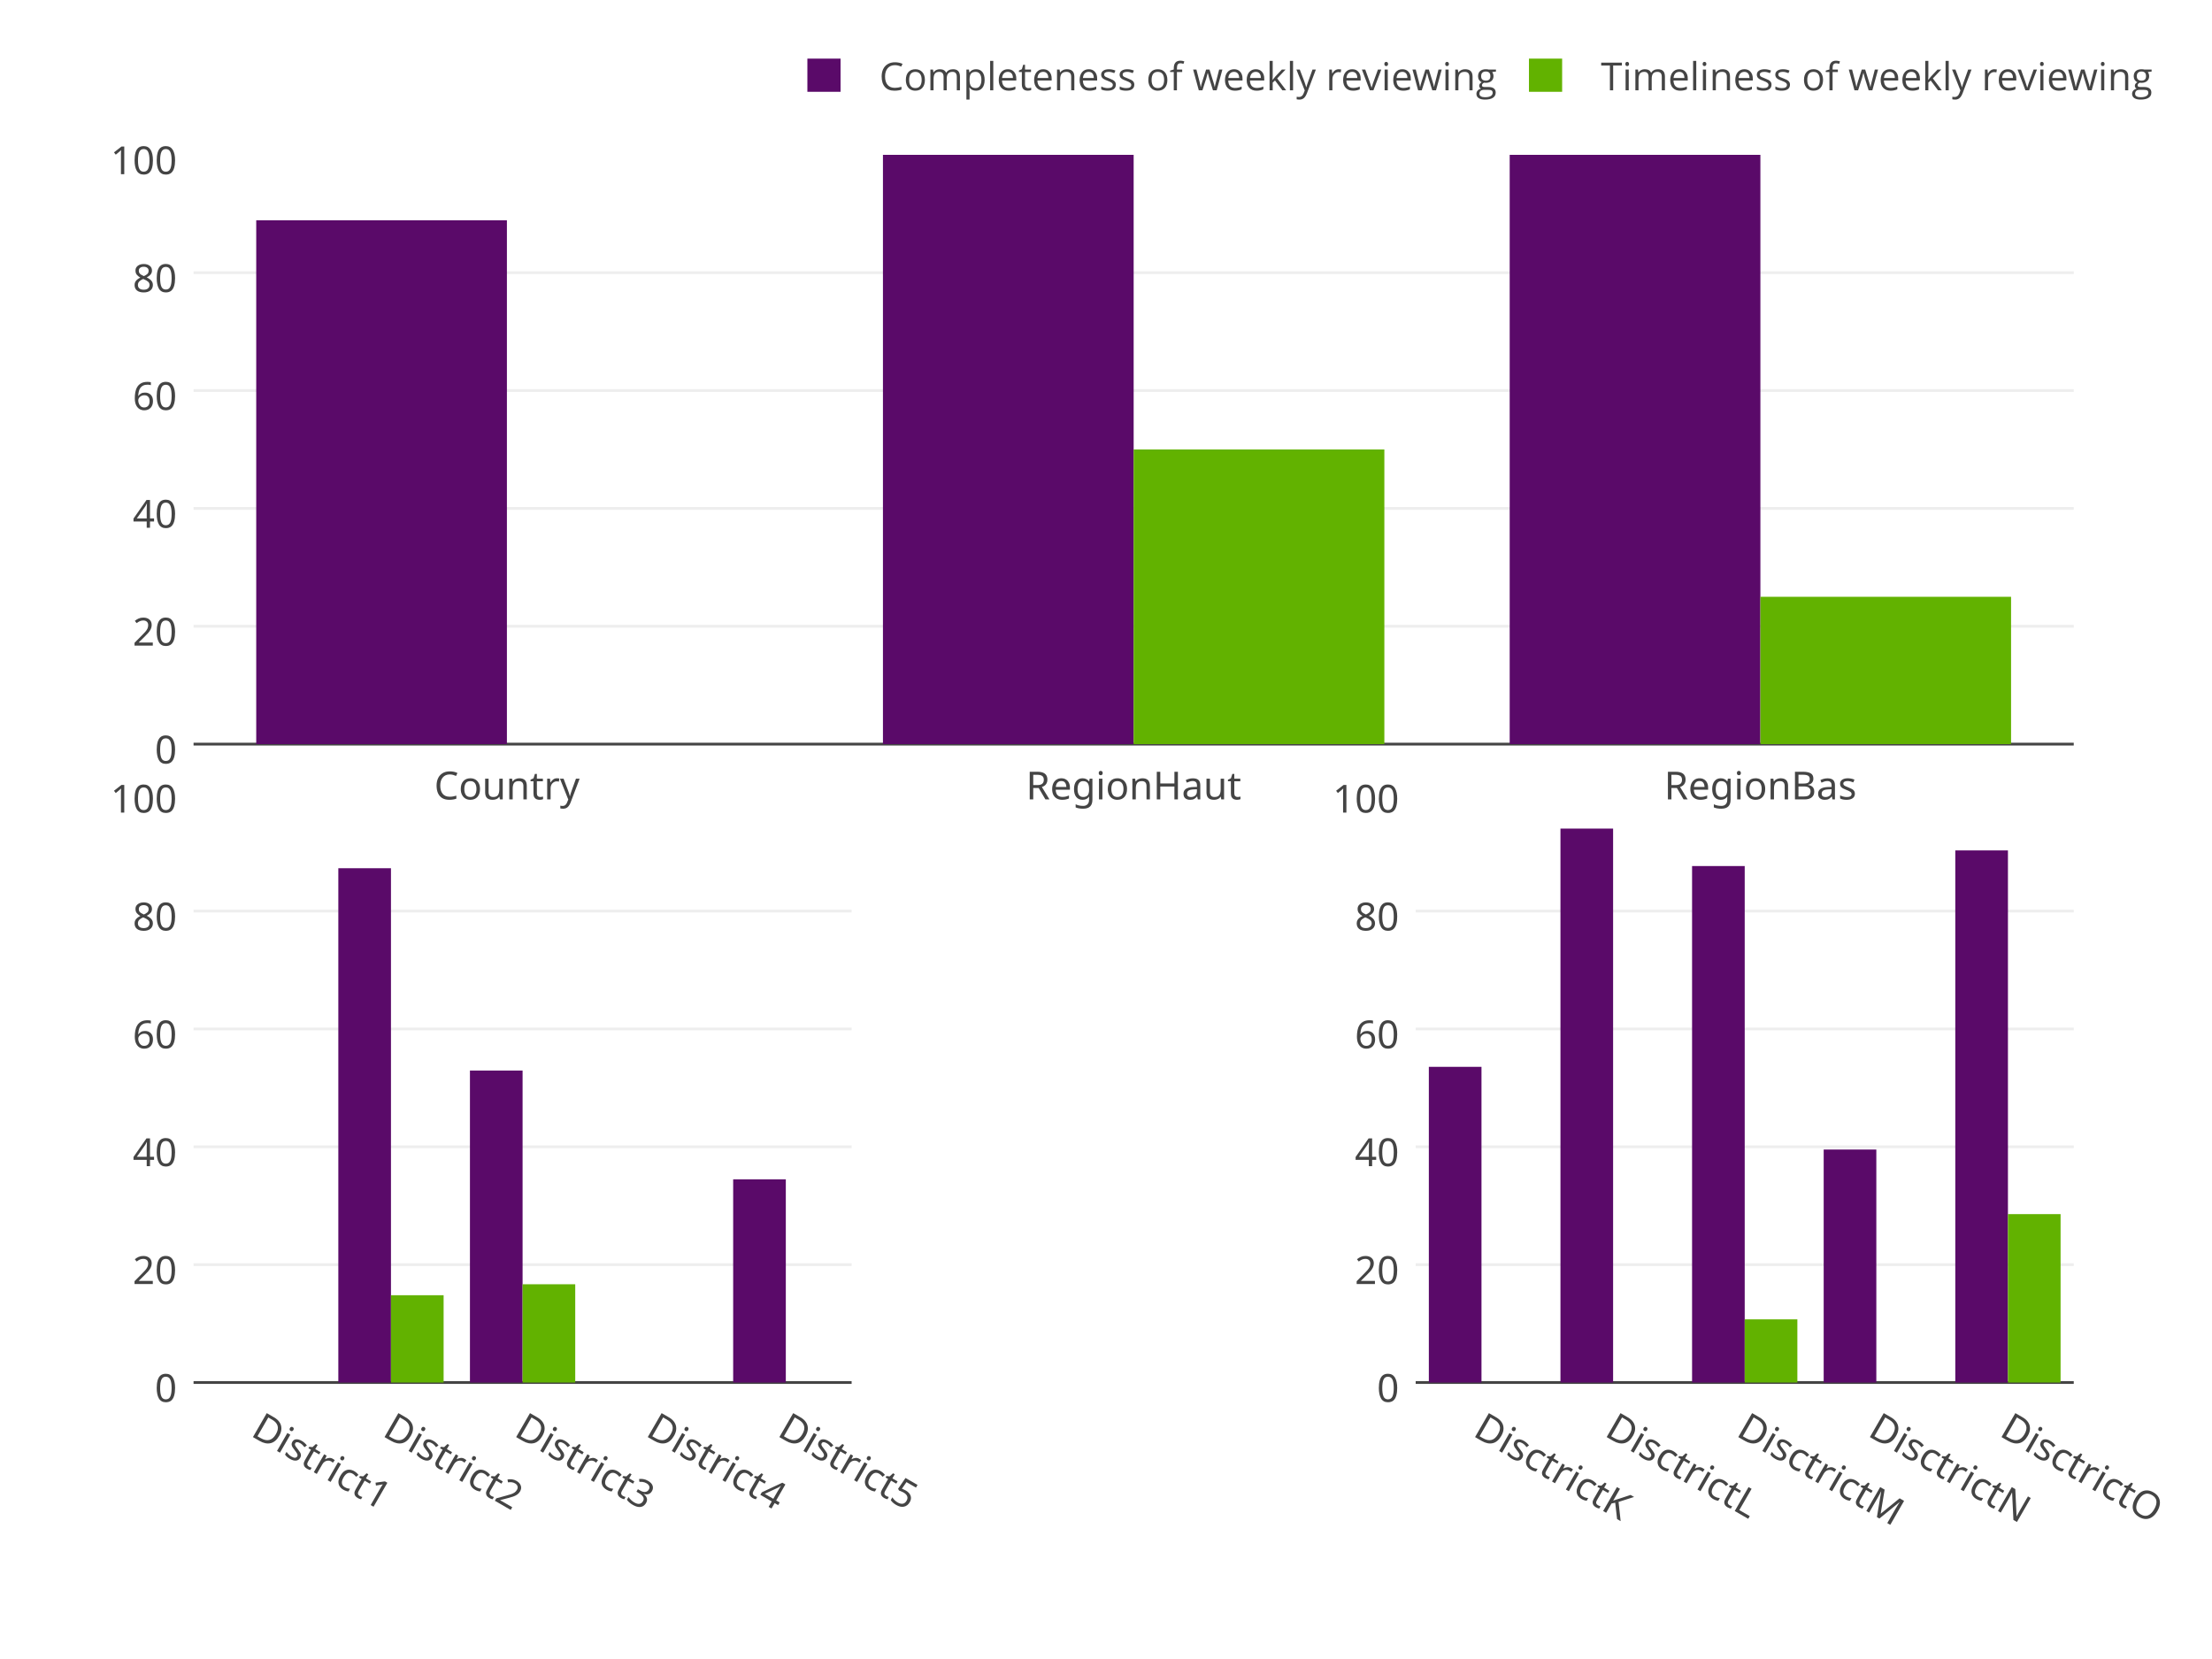
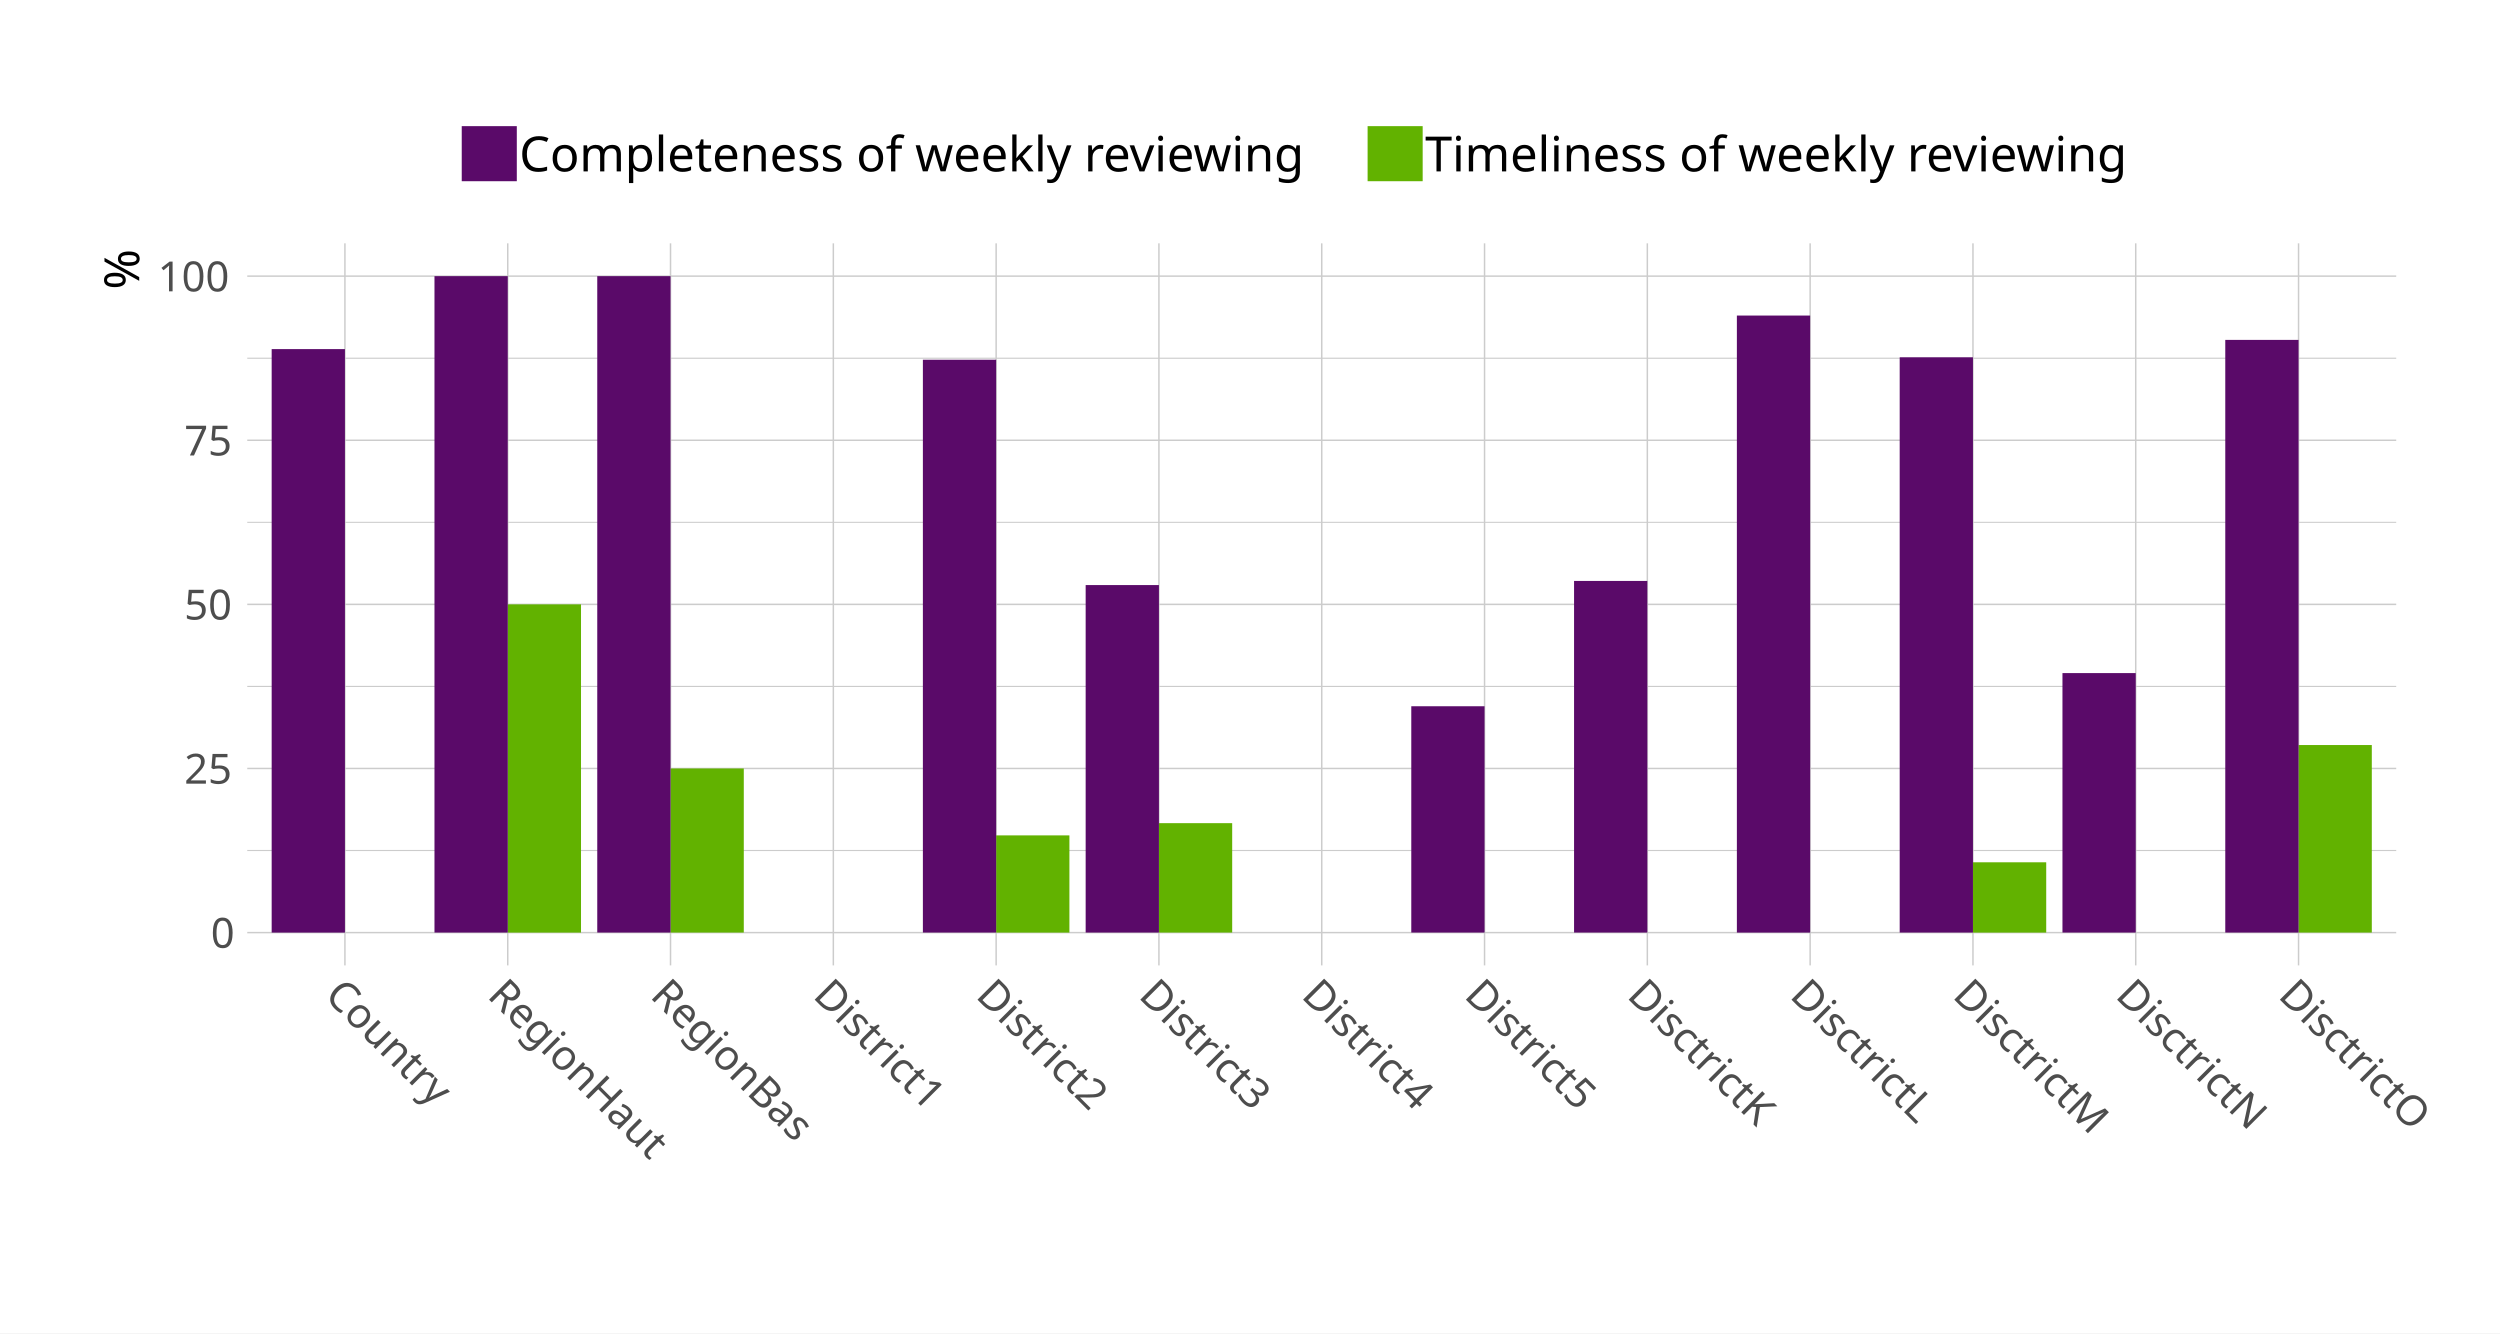
- <svg xmlns="http://www.w3.org/2000/svg" class="main-svg" width="800" height="600" style="">
-   <rect x="0" y="0" width="800" height="600" style="fill: rgb(255, 255, 255); fill-opacity: 1;" />
-   <defs id="defs-6681fc">
-     <g class="gradients" />
-     <g class="clips">
-       <clipPath class="axesclip" id="clip6681fcx">
-         <rect x="70" y="0" width="680" height="600" />
-       </clipPath>
-       <clipPath class="axesclip" id="clip6681fcy">
-         <rect x="0" y="56" width="800" height="213.12" />
-       </clipPath>
-       <clipPath class="axesclip" id="clip6681fcxy">
-         <rect x="70" y="56" width="680" height="213.12" />
-       </clipPath>
-       <clipPath class="axesclip" id="clip6681fcy2">
-         <rect x="0" y="286.88" width="800" height="213.12" />
-       </clipPath>
-       <clipPath class="axesclip" id="clip6681fcxy2">
-         <rect x="70" y="286.88" width="680" height="213.12" />
-       </clipPath>
-       <clipPath class="axesclip" id="clip6681fcy3">
-         <rect x="0" y="286.88" width="800" height="213.12" />
-       </clipPath>
-       <clipPath class="axesclip" id="clip6681fcxy3">
-         <rect x="70" y="286.88" width="680" height="213.12" />
-       </clipPath>
-       <clipPath class="axesclip" id="clip6681fcx2">
-         <rect x="70" y="0" width="238" height="600" />
-       </clipPath>
-       <clipPath class="axesclip" id="clip6681fcx2y">
-         <rect x="70" y="56" width="238" height="213.12" />
-       </clipPath>
-       <clipPath class="axesclip" id="clip6681fcx2y2">
-         <rect x="70" y="286.88" width="238" height="213.12" />
-       </clipPath>
-       <clipPath class="axesclip" id="clip6681fcx2y3">
-         <rect x="70" y="286.88" width="238" height="213.12" />
-       </clipPath>
-       <clipPath class="axesclip" id="clip6681fcx3">
-         <rect x="512" y="0" width="238" height="600" />
-       </clipPath>
-       <clipPath class="axesclip" id="clip6681fcx3y">
-         <rect x="512" y="56" width="238" height="213.12" />
-       </clipPath>
-       <clipPath class="axesclip" id="clip6681fcx3y2">
-         <rect x="512" y="286.88" width="238" height="213.12" />
-       </clipPath>
-       <clipPath class="axesclip" id="clip6681fcx3y3">
-         <rect x="512" y="286.88" width="238" height="213.12" />
-       </clipPath>
-       <clipPath class="plotclip" id="clip6681fcxyplot">
-         <rect width="680" height="213.12" />
-       </clipPath>
-       <clipPath class="plotclip" id="clip6681fcx2y3plot">
-         <rect width="238" height="213.12" />
-       </clipPath>
-       <clipPath class="plotclip" id="clip6681fcx3y2plot">
-         <rect width="238" height="213.12" />
-       </clipPath>
-     </g>
+ <svg xmlns="http://www.w3.org/2000/svg" viewBox="0 0 720.00 384.00">
+   <defs>
+     <style type="text/css">
+     line, polyline, path, rect, circle {
+       fill: none;
+       stroke: #000000;
+       stroke-linecap: round;
+       stroke-linejoin: round;
+       stroke-miterlimit: 10.00;
+     }
+   </style>
  </defs>
-   <g class="bglayer">
-     <rect class="bg" x="66" y="52" width="688" height="221.12" style="fill: rgb(255, 255, 255); fill-opacity: 1; stroke-width: 0;" />
-     <rect class="bg" x="66" y="282.88" width="246" height="221.12" style="fill: rgb(255, 255, 255); fill-opacity: 1; stroke-width: 0;" />
-     <rect class="bg" x="508" y="282.88" width="246" height="221.12" style="fill: rgb(255, 255, 255); fill-opacity: 1; stroke-width: 0;" />
-   </g>
-   <g class="layer-below">
-     <g class="imagelayer" />
-     <g class="shapelayer" />
-   </g>
-   <g class="cartesianlayer">
-     <g class="subplot xy">
-       <g class="layer-subplot">
-         <g class="shapelayer" />
-         <g class="imagelayer" />
-       </g>
-       <g class="gridlayer" transform="translate(70,56)">
-         <path class="ygrid crisp" d="M0,0h680" transform="translate(0,170.5)" style="stroke: rgb(238, 238, 238); stroke-opacity: 1; stroke-width: 1px;" />
-         <path class="ygrid crisp" d="M0,0h680" transform="translate(0,127.87)" style="stroke: rgb(238, 238, 238); stroke-opacity: 1; stroke-width: 1px;" />
-         <path class="ygrid crisp" d="M0,0h680" transform="translate(0,85.25)" style="stroke: rgb(238, 238, 238); stroke-opacity: 1; stroke-width: 1px;" />
-         <path class="ygrid crisp" d="M0,0h680" transform="translate(0,42.62)" style="stroke: rgb(238, 238, 238); stroke-opacity: 1; stroke-width: 1px;" />
-       </g>
-       <g class="overgrid" />
-       <g class="zerolinelayer" transform="translate(70,56)">
-         <path class="yzl zl crisp" d="M0,0h680" transform="translate(0,213.12)" style="stroke: rgb(68, 68, 68); stroke-opacity: 1; stroke-width: 1px;" />
-       </g>
-       <g class="overzero" />
-       <g class="plot" transform="translate(70, 56)" clip-path="url(#clip6681fcxyplot)">
-         <g class="imagelayer" />
-         <g class="maplayer" />
-         <g class="barlayer">
-           <g class="trace bars" style="opacity: 1;">
-             <g class="points">
-               <g class="point">
-                 <path d="M22.67,213.12V23.68H113.33V213.12Z" style="stroke-width: 0px; fill: rgb(90, 10, 105); fill-opacity: 1;" />
-               </g>
-               <g class="point">
-                 <path d="M249.33,213.12V0H340V213.12Z" style="stroke-width: 0px; fill: rgb(90, 10, 105); fill-opacity: 1;" />
-               </g>
-               <g class="point">
-                 <path d="M476,213.12V0H566.67V213.12Z" style="stroke-width: 0px; fill: rgb(90, 10, 105); fill-opacity: 1;" />
-               </g>
-             </g>
-           </g>
-           <g class="trace bars" style="opacity: 1;">
-             <g class="points">
-               <g class="point">
-                 <path d="M340,213.12V106.56H430.67V213.12Z" style="stroke-width: 0px; fill: rgb(98, 178, 0); fill-opacity: 1;" />
-               </g>
-               <g class="point">
-                 <path d="M566.67,213.12V159.84H657.33V213.12Z" style="stroke-width: 0px; fill: rgb(98, 178, 0); fill-opacity: 1;" />
-               </g>
-             </g>
-           </g>
-         </g>
-         <g class="carpetlayer" />
-         <g class="boxlayer" />
-         <g class="scatterlayer" />
-       </g>
-       <g class="overplot" />
-       <path class="xlines crisp" transform="translate(70,56)" d="M-5,217.62h690" style="fill: none; stroke-width: 1px; stroke: rgb(0, 0, 0); stroke-opacity: 0;" />
-       <path class="ylines crisp" transform="translate(70,56)" d="M-4.5,-5v222.12" stroke-width="1px" style="fill: none; stroke: rgb(0, 0, 0); stroke-opacity: 0;" />
-       <g class="overlines" />
-       <g class="xaxislayer" transform="translate(70,56)">
-         <g class="xtick" data-bb="180">
-           <text text-anchor="middle" x="0" y="233.12" transform="translate(113.33,0)" style="font-family: 'sans serif'; font-size: 14px; fill: rgb(68, 68, 68); fill-opacity: 1; visibility: visible; white-space: pre;" data-bb="176">Country</text>
-         </g>
-         <g class="xtick" data-bb="181">
-           <text text-anchor="middle" x="0" y="233.12" transform="translate(340,0)" style="font-family: 'sans serif'; font-size: 14px; fill: rgb(68, 68, 68); fill-opacity: 1; visibility: visible; white-space: pre;" data-bb="177">RegionHaut</text>
-         </g>
-         <g class="xtick" data-bb="182">
-           <text text-anchor="middle" x="0" y="233.12" transform="translate(566.67,0)" style="font-family: 'sans serif'; font-size: 14px; fill: rgb(68, 68, 68); fill-opacity: 1; visibility: visible; white-space: pre;" data-bb="178">RegionBas</text>
-         </g>
-       </g>
-       <g class="yaxislayer" transform="translate(70,56)">
-         <g class="ytick" data-bb="206">
-           <text text-anchor="end" x="-6" y="7" transform="translate(0,213.12)" style="font-family: 'sans serif'; font-size: 14px; fill: rgb(68, 68, 68); fill-opacity: 1; visibility: visible; white-space: pre;">0</text>
-         </g>
-         <g class="ytick" data-bb="207">
-           <text text-anchor="end" x="-6" y="7" transform="translate(0,170.5)" style="font-family: 'sans serif'; font-size: 14px; fill: rgb(68, 68, 68); fill-opacity: 1; visibility: visible; white-space: pre;">20</text>
-         </g>
-         <g class="ytick" data-bb="208">
-           <text text-anchor="end" x="-6" y="7" transform="translate(0,127.87)" style="font-family: 'sans serif'; font-size: 14px; fill: rgb(68, 68, 68); fill-opacity: 1; visibility: visible; white-space: pre;">40</text>
-         </g>
-         <g class="ytick" data-bb="209">
-           <text text-anchor="end" x="-6" y="7" transform="translate(0,85.25)" style="font-family: 'sans serif'; font-size: 14px; fill: rgb(68, 68, 68); fill-opacity: 1; visibility: visible; white-space: pre;">60</text>
-         </g>
-         <g class="ytick" data-bb="210">
-           <text text-anchor="end" x="-6" y="7" transform="translate(0,42.62)" style="font-family: 'sans serif'; font-size: 14px; fill: rgb(68, 68, 68); fill-opacity: 1; visibility: visible; white-space: pre;">80</text>
-         </g>
-         <g class="ytick" data-bb="211">
-           <text text-anchor="end" x="-6" y="7" transform="translate(0,0)" style="font-family: 'sans serif'; font-size: 14px; fill: rgb(68, 68, 68); fill-opacity: 1; visibility: visible; white-space: pre;">100</text>
-         </g>
-       </g>
-       <g class="overaxes" />
-     </g>
-     <g class="subplot x2y3">
-       <g class="layer-subplot">
-         <g class="shapelayer" />
-         <g class="imagelayer" />
-       </g>
-       <g class="gridlayer" transform="translate(70,286.88)">
-         <path class="y3grid crisp" d="M0,0h238" transform="translate(0,170.5)" style="stroke: rgb(238, 238, 238); stroke-opacity: 1; stroke-width: 1px;" />
-         <path class="y3grid crisp" d="M0,0h238" transform="translate(0,127.87)" style="stroke: rgb(238, 238, 238); stroke-opacity: 1; stroke-width: 1px;" />
-         <path class="y3grid crisp" d="M0,0h238" transform="translate(0,85.25)" style="stroke: rgb(238, 238, 238); stroke-opacity: 1; stroke-width: 1px;" />
-         <path class="y3grid crisp" d="M0,0h238" transform="translate(0,42.62)" style="stroke: rgb(238, 238, 238); stroke-opacity: 1; stroke-width: 1px;" />
-       </g>
-       <g class="overgrid" />
-       <g class="zerolinelayer" transform="translate(70,286.88)">
-         <path class="y3zl zl crisp" d="M0,0h238" transform="translate(0,213.12)" style="stroke: rgb(68, 68, 68); stroke-opacity: 1; stroke-width: 1px;" />
-       </g>
-       <g class="overzero" />
-       <g class="plot" transform="translate(70, 286.88)" clip-path="url(#clip6681fcx2y3plot)">
-         <g class="imagelayer" />
-         <g class="maplayer" />
-         <g class="barlayer">
-           <g class="trace bars" style="opacity: 1;">
-             <g class="points">
-               <g class="point">
-                 <path d="M52.36,213.12V27.13H71.4V213.12Z" style="stroke-width: 0px; fill: rgb(90, 10, 105); fill-opacity: 1;" />
-               </g>
-               <g class="point">
-                 <path d="M99.96,213.12V100.29H119V213.12Z" style="stroke-width: 0px; fill: rgb(90, 10, 105); fill-opacity: 1;" />
-               </g>
-               <g class="point">
-                 <path d="M195.16,213.12V139.64H214.2V213.12Z" style="stroke-width: 0px; fill: rgb(90, 10, 105); fill-opacity: 1;" />
-               </g>
-             </g>
-           </g>
-           <g class="trace bars" style="opacity: 1;">
-             <g class="points">
-               <g class="point">
-                 <path d="M71.4,213.12V181.56H90.44V213.12Z" style="stroke-width: 0px; fill: rgb(98, 178, 0); fill-opacity: 1;" />
-               </g>
-               <g class="point">
-                 <path d="M119,213.12V177.59H138.04V213.12Z" style="stroke-width: 0px; fill: rgb(98, 178, 0); fill-opacity: 1;" />
-               </g>
-             </g>
-           </g>
-         </g>
-         <g class="carpetlayer" />
-         <g class="boxlayer" />
-         <g class="scatterlayer" />
-       </g>
-       <g class="overplot" />
-       <path class="xlines crisp" transform="translate(70,286.88)" d="M-5,217.62h248" style="fill: none; stroke-width: 1px; stroke: rgb(0, 0, 0); stroke-opacity: 0;" />
-       <path class="ylines crisp" transform="translate(70,286.88)" d="M-4.5,-5v222.12" stroke-width="1px" style="fill: none; stroke: rgb(0, 0, 0); stroke-opacity: 0;" />
-       <g class="overlines" />
-       <g class="xaxislayer" transform="translate(70,286.88)">
-         <g class="x2tick" data-bb="189">
-           <text text-anchor="start" x="0" y="233.12" transform="translate(23.8,0) rotate(30,0,226.12)" style="font-family: 'sans serif'; font-size: 14px; fill: rgb(68, 68, 68); fill-opacity: 1; visibility: visible; white-space: pre;" data-bb="183">District1</text>
-         </g>
-         <g class="x2tick" data-bb="190">
-           <text text-anchor="start" x="0" y="233.12" transform="translate(71.4,0) rotate(30,0,226.12)" style="font-family: 'sans serif'; font-size: 14px; fill: rgb(68, 68, 68); fill-opacity: 1; visibility: visible; white-space: pre;" data-bb="184">District2</text>
-         </g>
-         <g class="x2tick" data-bb="191">
-           <text text-anchor="start" x="0" y="233.12" transform="translate(119,0) rotate(30,0,226.12)" style="font-family: 'sans serif'; font-size: 14px; fill: rgb(68, 68, 68); fill-opacity: 1; visibility: visible; white-space: pre;" data-bb="185">District3</text>
-         </g>
-         <g class="x2tick" data-bb="192">
-           <text text-anchor="start" x="0" y="233.12" transform="translate(166.6,0) rotate(30,0,226.12)" style="font-family: 'sans serif'; font-size: 14px; fill: rgb(68, 68, 68); fill-opacity: 1; visibility: visible; white-space: pre;" data-bb="186">District4</text>
-         </g>
-         <g class="x2tick" data-bb="193">
-           <text text-anchor="start" x="0" y="233.12" transform="translate(214.2,0) rotate(30,0,226.12)" style="font-family: 'sans serif'; font-size: 14px; fill: rgb(68, 68, 68); fill-opacity: 1; visibility: visible; white-space: pre;" data-bb="187">District5</text>
-         </g>
-       </g>
-       <g class="yaxislayer" transform="translate(70,286.88)">
-         <g class="y3tick" data-bb="220">
-           <text text-anchor="end" x="-6" y="7" transform="translate(0,213.12)" style="font-family: 'sans serif'; font-size: 14px; fill: rgb(68, 68, 68); fill-opacity: 1; visibility: visible; white-space: pre;">0</text>
-         </g>
-         <g class="y3tick" data-bb="221">
-           <text text-anchor="end" x="-6" y="7" transform="translate(0,170.5)" style="font-family: 'sans serif'; font-size: 14px; fill: rgb(68, 68, 68); fill-opacity: 1; visibility: visible; white-space: pre;">20</text>
-         </g>
-         <g class="y3tick" data-bb="222">
-           <text text-anchor="end" x="-6" y="7" transform="translate(0,127.87)" style="font-family: 'sans serif'; font-size: 14px; fill: rgb(68, 68, 68); fill-opacity: 1; visibility: visible; white-space: pre;">40</text>
-         </g>
-         <g class="y3tick" data-bb="223">
-           <text text-anchor="end" x="-6" y="7" transform="translate(0,85.25)" style="font-family: 'sans serif'; font-size: 14px; fill: rgb(68, 68, 68); fill-opacity: 1; visibility: visible; white-space: pre;">60</text>
-         </g>
-         <g class="y3tick" data-bb="224">
-           <text text-anchor="end" x="-6" y="7" transform="translate(0,42.62)" style="font-family: 'sans serif'; font-size: 14px; fill: rgb(68, 68, 68); fill-opacity: 1; visibility: visible; white-space: pre;">80</text>
-         </g>
-         <g class="y3tick" data-bb="225">
-           <text text-anchor="end" x="-6" y="7" transform="translate(0,0)" style="font-family: 'sans serif'; font-size: 14px; fill: rgb(68, 68, 68); fill-opacity: 1; visibility: visible; white-space: pre;">100</text>
-         </g>
-       </g>
-       <g class="overaxes" />
-     </g>
-     <g class="subplot x3y2">
-       <g class="layer-subplot">
-         <g class="shapelayer" />
-         <g class="imagelayer" />
-       </g>
-       <g class="gridlayer" transform="translate(512,286.88)">
-         <path class="y2grid crisp" d="M0,0h238" transform="translate(0,170.5)" style="stroke: rgb(238, 238, 238); stroke-opacity: 1; stroke-width: 1px;" />
-         <path class="y2grid crisp" d="M0,0h238" transform="translate(0,127.87)" style="stroke: rgb(238, 238, 238); stroke-opacity: 1; stroke-width: 1px;" />
-         <path class="y2grid crisp" d="M0,0h238" transform="translate(0,85.25)" style="stroke: rgb(238, 238, 238); stroke-opacity: 1; stroke-width: 1px;" />
-         <path class="y2grid crisp" d="M0,0h238" transform="translate(0,42.62)" style="stroke: rgb(238, 238, 238); stroke-opacity: 1; stroke-width: 1px;" />
-       </g>
-       <g class="overgrid" />
-       <g class="zerolinelayer" transform="translate(512,286.88)">
-         <path class="y2zl zl crisp" d="M0,0h238" transform="translate(0,213.12)" style="stroke: rgb(68, 68, 68); stroke-opacity: 1; stroke-width: 1px;" />
-       </g>
-       <g class="overzero" />
-       <g class="plot" transform="translate(512, 286.88)" clip-path="url(#clip6681fcx3y2plot)">
-         <g class="imagelayer" />
-         <g class="maplayer" />
-         <g class="barlayer">
-           <g class="trace bars" style="opacity: 1;">
-             <g class="points">
-               <g class="point">
-                 <path d="M4.76,213.12V98.95H23.8V213.12Z" style="stroke-width: 0px; fill: rgb(90, 10, 105); fill-opacity: 1;" />
-               </g>
-               <g class="point">
-                 <path d="M52.36,213.12V12.79H71.4V213.12Z" style="stroke-width: 0px; fill: rgb(90, 10, 105); fill-opacity: 1;" />
-               </g>
-               <g class="point">
-                 <path d="M99.96,213.12V26.34H119V213.12Z" style="stroke-width: 0px; fill: rgb(90, 10, 105); fill-opacity: 1;" />
-               </g>
-               <g class="point">
-                 <path d="M147.56,213.12V128.87H166.6V213.12Z" style="stroke-width: 0px; fill: rgb(90, 10, 105); fill-opacity: 1;" />
-               </g>
-               <g class="point">
-                 <path d="M195.16,213.12V20.69H214.2V213.12Z" style="stroke-width: 0px; fill: rgb(90, 10, 105); fill-opacity: 1;" />
-               </g>
-             </g>
-           </g>
-           <g class="trace bars" style="opacity: 1;">
-             <g class="points">
-               <g class="point">
-                 <path d="M119,213.12V190.29H138.04V213.12Z" style="stroke-width: 0px; fill: rgb(98, 178, 0); fill-opacity: 1;" />
-               </g>
-               <g class="point">
-                 <path d="M214.2,213.12V152.23H233.24V213.12Z" style="stroke-width: 0px; fill: rgb(98, 178, 0); fill-opacity: 1;" />
-               </g>
-             </g>
-           </g>
-         </g>
-         <g class="carpetlayer" />
-         <g class="boxlayer" />
-         <g class="scatterlayer" />
-       </g>
-       <g class="overplot" />
-       <path class="xlines crisp" transform="translate(512,286.88)" d="M-5,217.62h248" style="fill: none; stroke-width: 1px; stroke: rgb(0, 0, 0); stroke-opacity: 0;" />
-       <path class="ylines crisp" transform="translate(512,286.88)" d="M-4.5,-5v222.12" stroke-width="1px" style="fill: none; stroke: rgb(0, 0, 0); stroke-opacity: 0;" />
-       <g class="overlines" />
-       <g class="xaxislayer" transform="translate(512,286.88)">
-         <g class="x3tick" data-bb="200">
-           <text text-anchor="start" x="0" y="233.12" transform="translate(23.8,0) rotate(30,0,226.12)" style="font-family: 'sans serif'; font-size: 14px; fill: rgb(68, 68, 68); fill-opacity: 1; visibility: visible; white-space: pre;" data-bb="194">DisctrictK</text>
-         </g>
-         <g class="x3tick" data-bb="201">
-           <text text-anchor="start" x="0" y="233.12" transform="translate(71.4,0) rotate(30,0,226.12)" style="font-family: 'sans serif'; font-size: 14px; fill: rgb(68, 68, 68); fill-opacity: 1; visibility: visible; white-space: pre;" data-bb="195">DisctrictL</text>
-         </g>
-         <g class="x3tick" data-bb="202">
-           <text text-anchor="start" x="0" y="233.12" transform="translate(119,0) rotate(30,0,226.12)" style="font-family: 'sans serif'; font-size: 14px; fill: rgb(68, 68, 68); fill-opacity: 1; visibility: visible; white-space: pre;" data-bb="196">DisctrictM</text>
-         </g>
-         <g class="x3tick" data-bb="203">
-           <text text-anchor="start" x="0" y="233.12" transform="translate(166.6,0) rotate(30,0,226.12)" style="font-family: 'sans serif'; font-size: 14px; fill: rgb(68, 68, 68); fill-opacity: 1; visibility: visible; white-space: pre;" data-bb="197">DisctrictN</text>
-         </g>
-         <g class="x3tick" data-bb="204">
-           <text text-anchor="start" x="0" y="233.12" transform="translate(214.2,0) rotate(30,0,226.12)" style="font-family: 'sans serif'; font-size: 14px; fill: rgb(68, 68, 68); fill-opacity: 1; visibility: visible; white-space: pre;" data-bb="198">DisctrictO</text>
-         </g>
-       </g>
-       <g class="yaxislayer" transform="translate(512,286.88)">
-         <g class="y2tick" data-bb="213">
-           <text text-anchor="end" x="-6" y="7" transform="translate(0,213.12)" style="font-family: 'sans serif'; font-size: 14px; fill: rgb(68, 68, 68); fill-opacity: 1; visibility: visible; white-space: pre;">0</text>
-         </g>
-         <g class="y2tick" data-bb="214">
-           <text text-anchor="end" x="-6" y="7" transform="translate(0,170.5)" style="font-family: 'sans serif'; font-size: 14px; fill: rgb(68, 68, 68); fill-opacity: 1; visibility: visible; white-space: pre;">20</text>
-         </g>
-         <g class="y2tick" data-bb="215">
-           <text text-anchor="end" x="-6" y="7" transform="translate(0,127.87)" style="font-family: 'sans serif'; font-size: 14px; fill: rgb(68, 68, 68); fill-opacity: 1; visibility: visible; white-space: pre;">40</text>
-         </g>
-         <g class="y2tick" data-bb="216">
-           <text text-anchor="end" x="-6" y="7" transform="translate(0,85.25)" style="font-family: 'sans serif'; font-size: 14px; fill: rgb(68, 68, 68); fill-opacity: 1; visibility: visible; white-space: pre;">60</text>
-         </g>
-         <g class="y2tick" data-bb="217">
-           <text text-anchor="end" x="-6" y="7" transform="translate(0,42.62)" style="font-family: 'sans serif'; font-size: 14px; fill: rgb(68, 68, 68); fill-opacity: 1; visibility: visible; white-space: pre;">80</text>
-         </g>
-         <g class="y2tick" data-bb="218">
-           <text text-anchor="end" x="-6" y="7" transform="translate(0,0)" style="font-family: 'sans serif'; font-size: 14px; fill: rgb(68, 68, 68); fill-opacity: 1; visibility: visible; white-space: pre;">100</text>
-         </g>
-       </g>
-       <g class="overaxes" />
-     </g>
-   </g>
-   <g class="ternarylayer" />
-   <g class="geolayer" />
-   <g class="layer-above">
-     <g class="imagelayer" />
-     <g class="shapelayer" />
-   </g>
-   <g class="pielayer" />
-   <g class="glimages" />
-   <defs id="topdefs-6681fc">
-     <clipPath id="legend6681fc">
-       <rect width="522" height="32" x="0" y="0" />
+   <rect width="100%" height="100%" style="stroke: none; fill: #FFFFFF;" />
+   <defs>
+     <clipPath id="cpNzEuMjA4Mnw2OTAuMTEyfDI3OC4wMzh8NzAuMDgy">
+       <rect x="71.21" y="70.08" width="618.90" height="207.96" />
    </clipPath>
  </defs>
-   <g class="infolayer">
-     <g class="g-gtitle" />
-     <g class="g-xtitle" data-bb="179" />
-     <g class="g-x2title" data-bb="188" transform="translate(0,14.79211)" />
-     <g class="g-x3title" data-bb="199" transform="translate(0,19.67492)" />
-     <g class="g-ytitle" data-bb="205" />
-     <g class="g-y2title" data-bb="212" />
-     <g class="g-y3title" data-bb="219" />
-     <g class="legend" pointer-events="all" transform="translate(278, 11.6)">
-       <rect class="bg" shape-rendering="crispEdges" style="stroke: rgb(68, 68, 68); stroke-opacity: 1; fill: rgb(255, 255, 255); fill-opacity: 1; stroke-width: 0px;" width="522" height="32" x="0" y="0" />
-       <g class="scrollbox" transform="translate(0, 0)" clip-path="url(#legend6681fc)">
-         <g class="groups">
-           <g class="traces" transform="translate(0, 15.6)" style="opacity: 1;">
-             <g class="layers" style="opacity: 1;">
-               <g class="legendfill" />
-               <g class="legendlines" />
-               <g class="legendsymbols">
-                 <g class="legendpoints">
-                   <path class="legendbar" d="M6,6H-6V-6H6Z" transform="translate(20,0)" style="stroke-width: 0px; fill: rgb(90, 10, 105); fill-opacity: 1;" />
-                 </g>
-               </g>
-             </g>
-             <text class="legendtext user-select-none" x="40" y="5.46" style="text-anchor: start; font-family: 'Open Sans', verdana, arial, sans-serif; font-size: 14px; fill: rgb(68, 68, 68); fill-opacity: 1; white-space: pre; visibility: visible;" data-bb="226">Completeness of weekly reviewing</text>
-             <rect class="legendtoggle" pointer-events="all" style="cursor: pointer; fill: rgb(0, 0, 0); fill-opacity: 0;" x="0" y="-10.6" width="522" height="21.2" />
-           </g>
-           <g class="traces" transform="translate(260.9688, 15.6)" style="opacity: 1;">
-             <g class="layers" style="opacity: 1;">
-               <g class="legendfill" />
-               <g class="legendlines" />
-               <g class="legendsymbols">
-                 <g class="legendpoints">
-                   <path class="legendbar" d="M6,6H-6V-6H6Z" transform="translate(20,0)" style="stroke-width: 0px; fill: rgb(98, 178, 0); fill-opacity: 1;" />
-                 </g>
-               </g>
-             </g>
-             <text class="legendtext user-select-none" x="40" y="5.46" style="text-anchor: start; font-family: 'Open Sans', verdana, arial, sans-serif; font-size: 14px; fill: rgb(68, 68, 68); fill-opacity: 1; white-space: pre; visibility: visible;" data-bb="227">Timeliness of weekly reviewing</text>
-             <rect class="legendtoggle" pointer-events="all" x="0" y="-10.6" width="522" height="21.2" style="cursor: pointer; fill: rgb(0, 0, 0); fill-opacity: 0;" />
-           </g>
-         </g>
-       </g>
-       <rect class="scrollbar" rx="20" ry="2" width="0" height="0" style="fill: rgb(128, 139, 164); fill-opacity: 1;" />
-     </g>
+   <polyline points="71.21,244.95 690.11,244.95 " style="stroke-width: 0.32; stroke: #CCCCCC; stroke-linecap: butt;" clip-path="url(#cpNzEuMjA4Mnw2OTAuMTEyfDI3OC4wMzh8NzAuMDgy)" />
+   <polyline points="71.21,197.69 690.11,197.69 " style="stroke-width: 0.32; stroke: #CCCCCC; stroke-linecap: butt;" clip-path="url(#cpNzEuMjA4Mnw2OTAuMTEyfDI3OC4wMzh8NzAuMDgy)" />
+   <polyline points="71.21,150.43 690.11,150.43 " style="stroke-width: 0.32; stroke: #CCCCCC; stroke-linecap: butt;" clip-path="url(#cpNzEuMjA4Mnw2OTAuMTEyfDI3OC4wMzh8NzAuMDgy)" />
+   <polyline points="71.21,103.17 690.11,103.17 " style="stroke-width: 0.32; stroke: #CCCCCC; stroke-linecap: butt;" clip-path="url(#cpNzEuMjA4Mnw2OTAuMTEyfDI3OC4wMzh8NzAuMDgy)" />
+   <polyline points="71.21,268.59 690.11,268.59 " style="stroke-width: 0.43; stroke: #CCCCCC; stroke-linecap: butt;" clip-path="url(#cpNzEuMjA4Mnw2OTAuMTEyfDI3OC4wMzh8NzAuMDgy)" />
+   <polyline points="71.21,221.32 690.11,221.32 " style="stroke-width: 0.43; stroke: #CCCCCC; stroke-linecap: butt;" clip-path="url(#cpNzEuMjA4Mnw2OTAuMTEyfDI3OC4wMzh8NzAuMDgy)" />
+   <polyline points="71.21,174.06 690.11,174.06 " style="stroke-width: 0.43; stroke: #CCCCCC; stroke-linecap: butt;" clip-path="url(#cpNzEuMjA4Mnw2OTAuMTEyfDI3OC4wMzh8NzAuMDgy)" />
+   <polyline points="71.21,126.80 690.11,126.80 " style="stroke-width: 0.43; stroke: #CCCCCC; stroke-linecap: butt;" clip-path="url(#cpNzEuMjA4Mnw2OTAuMTEyfDI3OC4wMzh8NzAuMDgy)" />
+   <polyline points="71.21,79.53 690.11,79.53 " style="stroke-width: 0.43; stroke: #CCCCCC; stroke-linecap: butt;" clip-path="url(#cpNzEuMjA4Mnw2OTAuMTEyfDI3OC4wMzh8NzAuMDgy)" />
+   <polyline points="99.34,278.04 99.34,70.08 " style="stroke-width: 0.43; stroke: #CCCCCC; stroke-linecap: butt;" clip-path="url(#cpNzEuMjA4Mnw2OTAuMTEyfDI3OC4wMzh8NzAuMDgy)" />
+   <polyline points="146.23,278.04 146.23,70.08 " style="stroke-width: 0.43; stroke: #CCCCCC; stroke-linecap: butt;" clip-path="url(#cpNzEuMjA4Mnw2OTAuMTEyfDI3OC4wMzh8NzAuMDgy)" />
+   <polyline points="193.11,278.04 193.11,70.08 " style="stroke-width: 0.43; stroke: #CCCCCC; stroke-linecap: butt;" clip-path="url(#cpNzEuMjA4Mnw2OTAuMTEyfDI3OC4wMzh8NzAuMDgy)" />
+   <polyline points="240.00,278.04 240.00,70.08 " style="stroke-width: 0.43; stroke: #CCCCCC; stroke-linecap: butt;" clip-path="url(#cpNzEuMjA4Mnw2OTAuMTEyfDI3OC4wMzh8NzAuMDgy)" />
+   <polyline points="286.89,278.04 286.89,70.08 " style="stroke-width: 0.43; stroke: #CCCCCC; stroke-linecap: butt;" clip-path="url(#cpNzEuMjA4Mnw2OTAuMTEyfDI3OC4wMzh8NzAuMDgy)" />
+   <polyline points="333.77,278.04 333.77,70.08 " style="stroke-width: 0.43; stroke: #CCCCCC; stroke-linecap: butt;" clip-path="url(#cpNzEuMjA4Mnw2OTAuMTEyfDI3OC4wMzh8NzAuMDgy)" />
+   <polyline points="380.66,278.04 380.66,70.08 " style="stroke-width: 0.43; stroke: #CCCCCC; stroke-linecap: butt;" clip-path="url(#cpNzEuMjA4Mnw2OTAuMTEyfDI3OC4wMzh8NzAuMDgy)" />
+   <polyline points="427.55,278.04 427.55,70.08 " style="stroke-width: 0.43; stroke: #CCCCCC; stroke-linecap: butt;" clip-path="url(#cpNzEuMjA4Mnw2OTAuMTEyfDI3OC4wMzh8NzAuMDgy)" />
+   <polyline points="474.43,278.04 474.43,70.08 " style="stroke-width: 0.43; stroke: #CCCCCC; stroke-linecap: butt;" clip-path="url(#cpNzEuMjA4Mnw2OTAuMTEyfDI3OC4wMzh8NzAuMDgy)" />
+   <polyline points="521.32,278.04 521.32,70.08 " style="stroke-width: 0.43; stroke: #CCCCCC; stroke-linecap: butt;" clip-path="url(#cpNzEuMjA4Mnw2OTAuMTEyfDI3OC4wMzh8NzAuMDgy)" />
+   <polyline points="568.21,278.04 568.21,70.08 " style="stroke-width: 0.43; stroke: #CCCCCC; stroke-linecap: butt;" clip-path="url(#cpNzEuMjA4Mnw2OTAuMTEyfDI3OC4wMzh8NzAuMDgy)" />
+   <polyline points="615.09,278.04 615.09,70.08 " style="stroke-width: 0.43; stroke: #CCCCCC; stroke-linecap: butt;" clip-path="url(#cpNzEuMjA4Mnw2OTAuMTEyfDI3OC4wMzh8NzAuMDgy)" />
+   <polyline points="661.98,278.04 661.98,70.08 " style="stroke-width: 0.43; stroke: #CCCCCC; stroke-linecap: butt;" clip-path="url(#cpNzEuMjA4Mnw2OTAuMTEyfDI3OC4wMzh8NzAuMDgy)" />
+   <rect x="99.34" y="268.59" width="21.10" height="0.00" style="stroke-width: 1.07; stroke: none; stroke-linecap: butt; fill: #62B200;" clip-path="url(#cpNzEuMjA4Mnw2OTAuMTEyfDI3OC4wMzh8NzAuMDgy)" />
+   <rect x="78.24" y="100.54" width="21.10" height="168.05" style="stroke-width: 1.07; stroke: none; stroke-linecap: butt; fill: #5A0A69;" clip-path="url(#cpNzEuMjA4Mnw2OTAuMTEyfDI3OC4wMzh8NzAuMDgy)" />
+   <rect x="146.23" y="174.06" width="21.10" height="94.53" style="stroke-width: 1.07; stroke: none; stroke-linecap: butt; fill: #62B200;" clip-path="url(#cpNzEuMjA4Mnw2OTAuMTEyfDI3OC4wMzh8NzAuMDgy)" />
+   <rect x="125.13" y="79.53" width="21.10" height="189.05" style="stroke-width: 1.07; stroke: none; stroke-linecap: butt; fill: #5A0A69;" clip-path="url(#cpNzEuMjA4Mnw2OTAuMTEyfDI3OC4wMzh8NzAuMDgy)" />
+   <rect x="193.11" y="221.32" width="21.10" height="47.26" style="stroke-width: 1.07; stroke: none; stroke-linecap: butt; fill: #62B200;" clip-path="url(#cpNzEuMjA4Mnw2OTAuMTEyfDI3OC4wMzh8NzAuMDgy)" />
+   <rect x="172.01" y="79.53" width="21.10" height="189.05" style="stroke-width: 1.07; stroke: none; stroke-linecap: butt; fill: #5A0A69;" clip-path="url(#cpNzEuMjA4Mnw2OTAuMTEyfDI3OC4wMzh8NzAuMDgy)" />
+   <rect x="240.00" y="268.59" width="21.10" height="0.00" style="stroke-width: 1.07; stroke: none; stroke-linecap: butt; fill: #62B200;" clip-path="url(#cpNzEuMjA4Mnw2OTAuMTEyfDI3OC4wMzh8NzAuMDgy)" />
+   <rect x="218.90" y="268.59" width="21.10" height="0.00" style="stroke-width: 1.07; stroke: none; stroke-linecap: butt; fill: #5A0A69;" clip-path="url(#cpNzEuMjA4Mnw2OTAuMTEyfDI3OC4wMzh8NzAuMDgy)" />
+   <rect x="286.89" y="240.59" width="21.10" height="28.00" style="stroke-width: 1.07; stroke: none; stroke-linecap: butt; fill: #62B200;" clip-path="url(#cpNzEuMjA4Mnw2OTAuMTEyfDI3OC4wMzh8NzAuMDgy)" />
+   <rect x="265.79" y="103.60" width="21.10" height="164.98" style="stroke-width: 1.07; stroke: none; stroke-linecap: butt; fill: #5A0A69;" clip-path="url(#cpNzEuMjA4Mnw2OTAuMTEyfDI3OC4wMzh8NzAuMDgy)" />
+   <rect x="333.77" y="237.07" width="21.10" height="31.51" style="stroke-width: 1.07; stroke: none; stroke-linecap: butt; fill: #62B200;" clip-path="url(#cpNzEuMjA4Mnw2OTAuMTEyfDI3OC4wMzh8NzAuMDgy)" />
+   <rect x="312.67" y="168.50" width="21.10" height="100.08" style="stroke-width: 1.07; stroke: none; stroke-linecap: butt; fill: #5A0A69;" clip-path="url(#cpNzEuMjA4Mnw2OTAuMTEyfDI3OC4wMzh8NzAuMDgy)" />
+   <rect x="380.66" y="268.59" width="21.10" height="0.00" style="stroke-width: 1.07; stroke: none; stroke-linecap: butt; fill: #62B200;" clip-path="url(#cpNzEuMjA4Mnw2OTAuMTEyfDI3OC4wMzh8NzAuMDgy)" />
+   <rect x="359.56" y="268.59" width="21.10" height="0.00" style="stroke-width: 1.07; stroke: none; stroke-linecap: butt; fill: #5A0A69;" clip-path="url(#cpNzEuMjA4Mnw2OTAuMTEyfDI3OC4wMzh8NzAuMDgy)" />
+   <rect x="427.55" y="268.59" width="21.10" height="0.00" style="stroke-width: 1.07; stroke: none; stroke-linecap: butt; fill: #62B200;" clip-path="url(#cpNzEuMjA4Mnw2OTAuMTEyfDI3OC4wMzh8NzAuMDgy)" />
+   <rect x="406.45" y="203.40" width="21.10" height="65.18" style="stroke-width: 1.07; stroke: none; stroke-linecap: butt; fill: #5A0A69;" clip-path="url(#cpNzEuMjA4Mnw2OTAuMTEyfDI3OC4wMzh8NzAuMDgy)" />
+   <rect x="474.43" y="268.59" width="21.10" height="0.00" style="stroke-width: 1.07; stroke: none; stroke-linecap: butt; fill: #62B200;" clip-path="url(#cpNzEuMjA4Mnw2OTAuMTEyfDI3OC4wMzh8NzAuMDgy)" />
+   <rect x="453.33" y="167.31" width="21.10" height="101.27" style="stroke-width: 1.07; stroke: none; stroke-linecap: butt; fill: #5A0A69;" clip-path="url(#cpNzEuMjA4Mnw2OTAuMTEyfDI3OC4wMzh8NzAuMDgy)" />
+   <rect x="521.32" y="268.59" width="21.10" height="0.00" style="stroke-width: 1.07; stroke: none; stroke-linecap: butt; fill: #62B200;" clip-path="url(#cpNzEuMjA4Mnw2OTAuMTEyfDI3OC4wMzh8NzAuMDgy)" />
+   <rect x="500.22" y="90.88" width="21.10" height="177.71" style="stroke-width: 1.07; stroke: none; stroke-linecap: butt; fill: #5A0A69;" clip-path="url(#cpNzEuMjA4Mnw2OTAuMTEyfDI3OC4wMzh8NzAuMDgy)" />
+   <rect x="568.21" y="248.34" width="21.10" height="20.25" style="stroke-width: 1.07; stroke: none; stroke-linecap: butt; fill: #62B200;" clip-path="url(#cpNzEuMjA4Mnw2OTAuMTEyfDI3OC4wMzh8NzAuMDgy)" />
+   <rect x="547.11" y="102.90" width="21.10" height="165.68" style="stroke-width: 1.07; stroke: none; stroke-linecap: butt; fill: #5A0A69;" clip-path="url(#cpNzEuMjA4Mnw2OTAuMTEyfDI3OC4wMzh8NzAuMDgy)" />
+   <rect x="615.09" y="268.59" width="21.10" height="0.00" style="stroke-width: 1.07; stroke: none; stroke-linecap: butt; fill: #62B200;" clip-path="url(#cpNzEuMjA4Mnw2OTAuMTEyfDI3OC4wMzh8NzAuMDgy)" />
+   <rect x="593.99" y="193.85" width="21.10" height="74.73" style="stroke-width: 1.07; stroke: none; stroke-linecap: butt; fill: #5A0A69;" clip-path="url(#cpNzEuMjA4Mnw2OTAuMTEyfDI3OC4wMzh8NzAuMDgy)" />
+   <rect x="661.98" y="214.57" width="21.10" height="54.01" style="stroke-width: 1.07; stroke: none; stroke-linecap: butt; fill: #62B200;" clip-path="url(#cpNzEuMjA4Mnw2OTAuMTEyfDI3OC4wMzh8NzAuMDgy)" />
+   <rect x="640.88" y="97.89" width="21.10" height="170.69" style="stroke-width: 1.07; stroke: none; stroke-linecap: butt; fill: #5A0A69;" clip-path="url(#cpNzEuMjA4Mnw2OTAuMTEyfDI3OC4wMzh8NzAuMDgy)" />
+   <defs>
+     <clipPath id="cpMHw3MjB8Mzg0fDA=">
+       <rect x="0.00" y="0.00" width="720.00" height="384.00" />
+     </clipPath>
+   </defs>
+   <g clip-path="url(#cpMHw3MjB8Mzg0fDA=)">
+     <text x="60.71" y="272.96" style="font-size: 12.00px; fill: #4D4D4D; font-family: sans serif;" textLength="7.63px" lengthAdjust="spacingAndGlyphs">0</text>
+   </g>
+   <g clip-path="url(#cpMHw3MjB8Mzg0fDA=)">
+     <text x="53.07" y="225.70" style="font-size: 12.00px; fill: #4D4D4D; font-family: sans serif;" textLength="15.27px" lengthAdjust="spacingAndGlyphs">25</text>
+   </g>
+   <g clip-path="url(#cpMHw3MjB8Mzg0fDA=)">
+     <text x="53.07" y="178.43" style="font-size: 12.00px; fill: #4D4D4D; font-family: sans serif;" textLength="15.27px" lengthAdjust="spacingAndGlyphs">50</text>
+   </g>
+   <g clip-path="url(#cpMHw3MjB8Mzg0fDA=)">
+     <text x="53.07" y="131.17" style="font-size: 12.00px; fill: #4D4D4D; font-family: sans serif;" textLength="15.27px" lengthAdjust="spacingAndGlyphs">75</text>
+   </g>
+   <g clip-path="url(#cpMHw3MjB8Mzg0fDA=)">
+     <text x="45.44" y="83.91" style="font-size: 12.00px; fill: #4D4D4D; font-family: sans serif;" textLength="22.90px" lengthAdjust="spacingAndGlyphs">100</text>
+   </g>
+   <g clip-path="url(#cpMHw3MjB8Mzg0fDA=)">
+     <text transform="translate(93.15,287.09) rotate(45)" style="font-size: 12.00px; fill: #4D4D4D; font-family: sans serif;" textLength="47.67px" lengthAdjust="spacingAndGlyphs">Country</text>
+   </g>
+   <g clip-path="url(#cpMHw3MjB8Mzg0fDA=)">
+     <text transform="translate(140.04,287.09) rotate(45)" style="font-size: 12.00px; fill: #4D4D4D; font-family: sans serif;" textLength="70.31px" lengthAdjust="spacingAndGlyphs">RegionHaut</text>
+   </g>
+   <g clip-path="url(#cpMHw3MjB8Mzg0fDA=)">
+     <text transform="translate(186.93,287.09) rotate(45)" style="font-size: 12.00px; fill: #4D4D4D; font-family: sans serif;" textLength="63.46px" lengthAdjust="spacingAndGlyphs">RegionBas</text>
+   </g>
+   <g clip-path="url(#cpMHw3MjB8Mzg0fDA=)">
+     <text transform="translate(233.81,287.09) rotate(45)" style="font-size: 12.00px; fill: #4D4D4D; font-family: sans serif;" textLength="50.74px" lengthAdjust="spacingAndGlyphs">District1</text>
+   </g>
+   <g clip-path="url(#cpMHw3MjB8Mzg0fDA=)">
+     <text transform="translate(280.70,287.09) rotate(45)" style="font-size: 12.00px; fill: #4D4D4D; font-family: sans serif;" textLength="50.74px" lengthAdjust="spacingAndGlyphs">District2</text>
+   </g>
+   <g clip-path="url(#cpMHw3MjB8Mzg0fDA=)">
+     <text transform="translate(327.59,287.09) rotate(45)" style="font-size: 12.00px; fill: #4D4D4D; font-family: sans serif;" textLength="50.74px" lengthAdjust="spacingAndGlyphs">District3</text>
+   </g>
+   <g clip-path="url(#cpMHw3MjB8Mzg0fDA=)">
+     <text transform="translate(374.47,287.09) rotate(45)" style="font-size: 12.00px; fill: #4D4D4D; font-family: sans serif;" textLength="50.74px" lengthAdjust="spacingAndGlyphs">District4</text>
+   </g>
+   <g clip-path="url(#cpMHw3MjB8Mzg0fDA=)">
+     <text transform="translate(421.36,287.09) rotate(45)" style="font-size: 12.00px; fill: #4D4D4D; font-family: sans serif;" textLength="50.74px" lengthAdjust="spacingAndGlyphs">District5</text>
+   </g>
+   <g clip-path="url(#cpMHw3MjB8Mzg0fDA=)">
+     <text transform="translate(468.25,287.09) rotate(45)" style="font-size: 12.00px; fill: #4D4D4D; font-family: sans serif;" textLength="57.57px" lengthAdjust="spacingAndGlyphs">DisctrictK</text>
+   </g>
+   <g clip-path="url(#cpMHw3MjB8Mzg0fDA=)">
+     <text transform="translate(515.13,287.09) rotate(45)" style="font-size: 12.00px; fill: #4D4D4D; font-family: sans serif;" textLength="56.38px" lengthAdjust="spacingAndGlyphs">DisctrictL</text>
+   </g>
+   <g clip-path="url(#cpMHw3MjB8Mzg0fDA=)">
+     <text transform="translate(562.02,287.09) rotate(45)" style="font-size: 12.00px; fill: #4D4D4D; font-family: sans serif;" textLength="60.05px" lengthAdjust="spacingAndGlyphs">DisctrictM</text>
+   </g>
+   <g clip-path="url(#cpMHw3MjB8Mzg0fDA=)">
+     <text transform="translate(608.91,287.09) rotate(45)" style="font-size: 12.00px; fill: #4D4D4D; font-family: sans serif;" textLength="58.68px" lengthAdjust="spacingAndGlyphs">DisctrictN</text>
+   </g>
+   <g clip-path="url(#cpMHw3MjB8Mzg0fDA=)">
+     <text transform="translate(655.79,287.09) rotate(45)" style="font-size: 12.00px; fill: #4D4D4D; font-family: sans serif;" textLength="59.14px" lengthAdjust="spacingAndGlyphs">DisctrictO</text>
+   </g>
+   <g clip-path="url(#cpMHw3MjB8Mzg0fDA=)">
+     <text transform="translate(40.09,83.38) rotate(-90)" style="font-size: 14.00px; font-family: sans serif;" textLength="13.30px" lengthAdjust="spacingAndGlyphs">%</text>
+   </g>
+   <rect x="132.98" y="36.33" width="15.86" height="15.86" style="stroke-width: 1.07; stroke: none; stroke-linejoin: miter; fill: #5A0A69;" clip-path="url(#cpMHw3MjB8Mzg0fDA=)" />
+   <rect x="393.87" y="36.33" width="15.86" height="15.86" style="stroke-width: 1.07; stroke: none; stroke-linejoin: miter; fill: #62B200;" clip-path="url(#cpMHw3MjB8Mzg0fDA=)" />
+   <g clip-path="url(#cpMHw3MjB8Mzg0fDA=)">
+     <text x="149.55" y="49.36" style="font-size: 14.00px; font-family: sans serif;" textLength="243.61px" lengthAdjust="spacingAndGlyphs">Completeness of weekly reviewing</text>
+   </g>
+   <g clip-path="url(#cpMHw3MjB8Mzg0fDA=)">
+     <text x="410.44" y="49.36" style="font-size: 14.00px; font-family: sans serif;" textLength="218.61px" lengthAdjust="spacingAndGlyphs">Timeliness of weekly reviewing</text>
  </g>
</svg>
